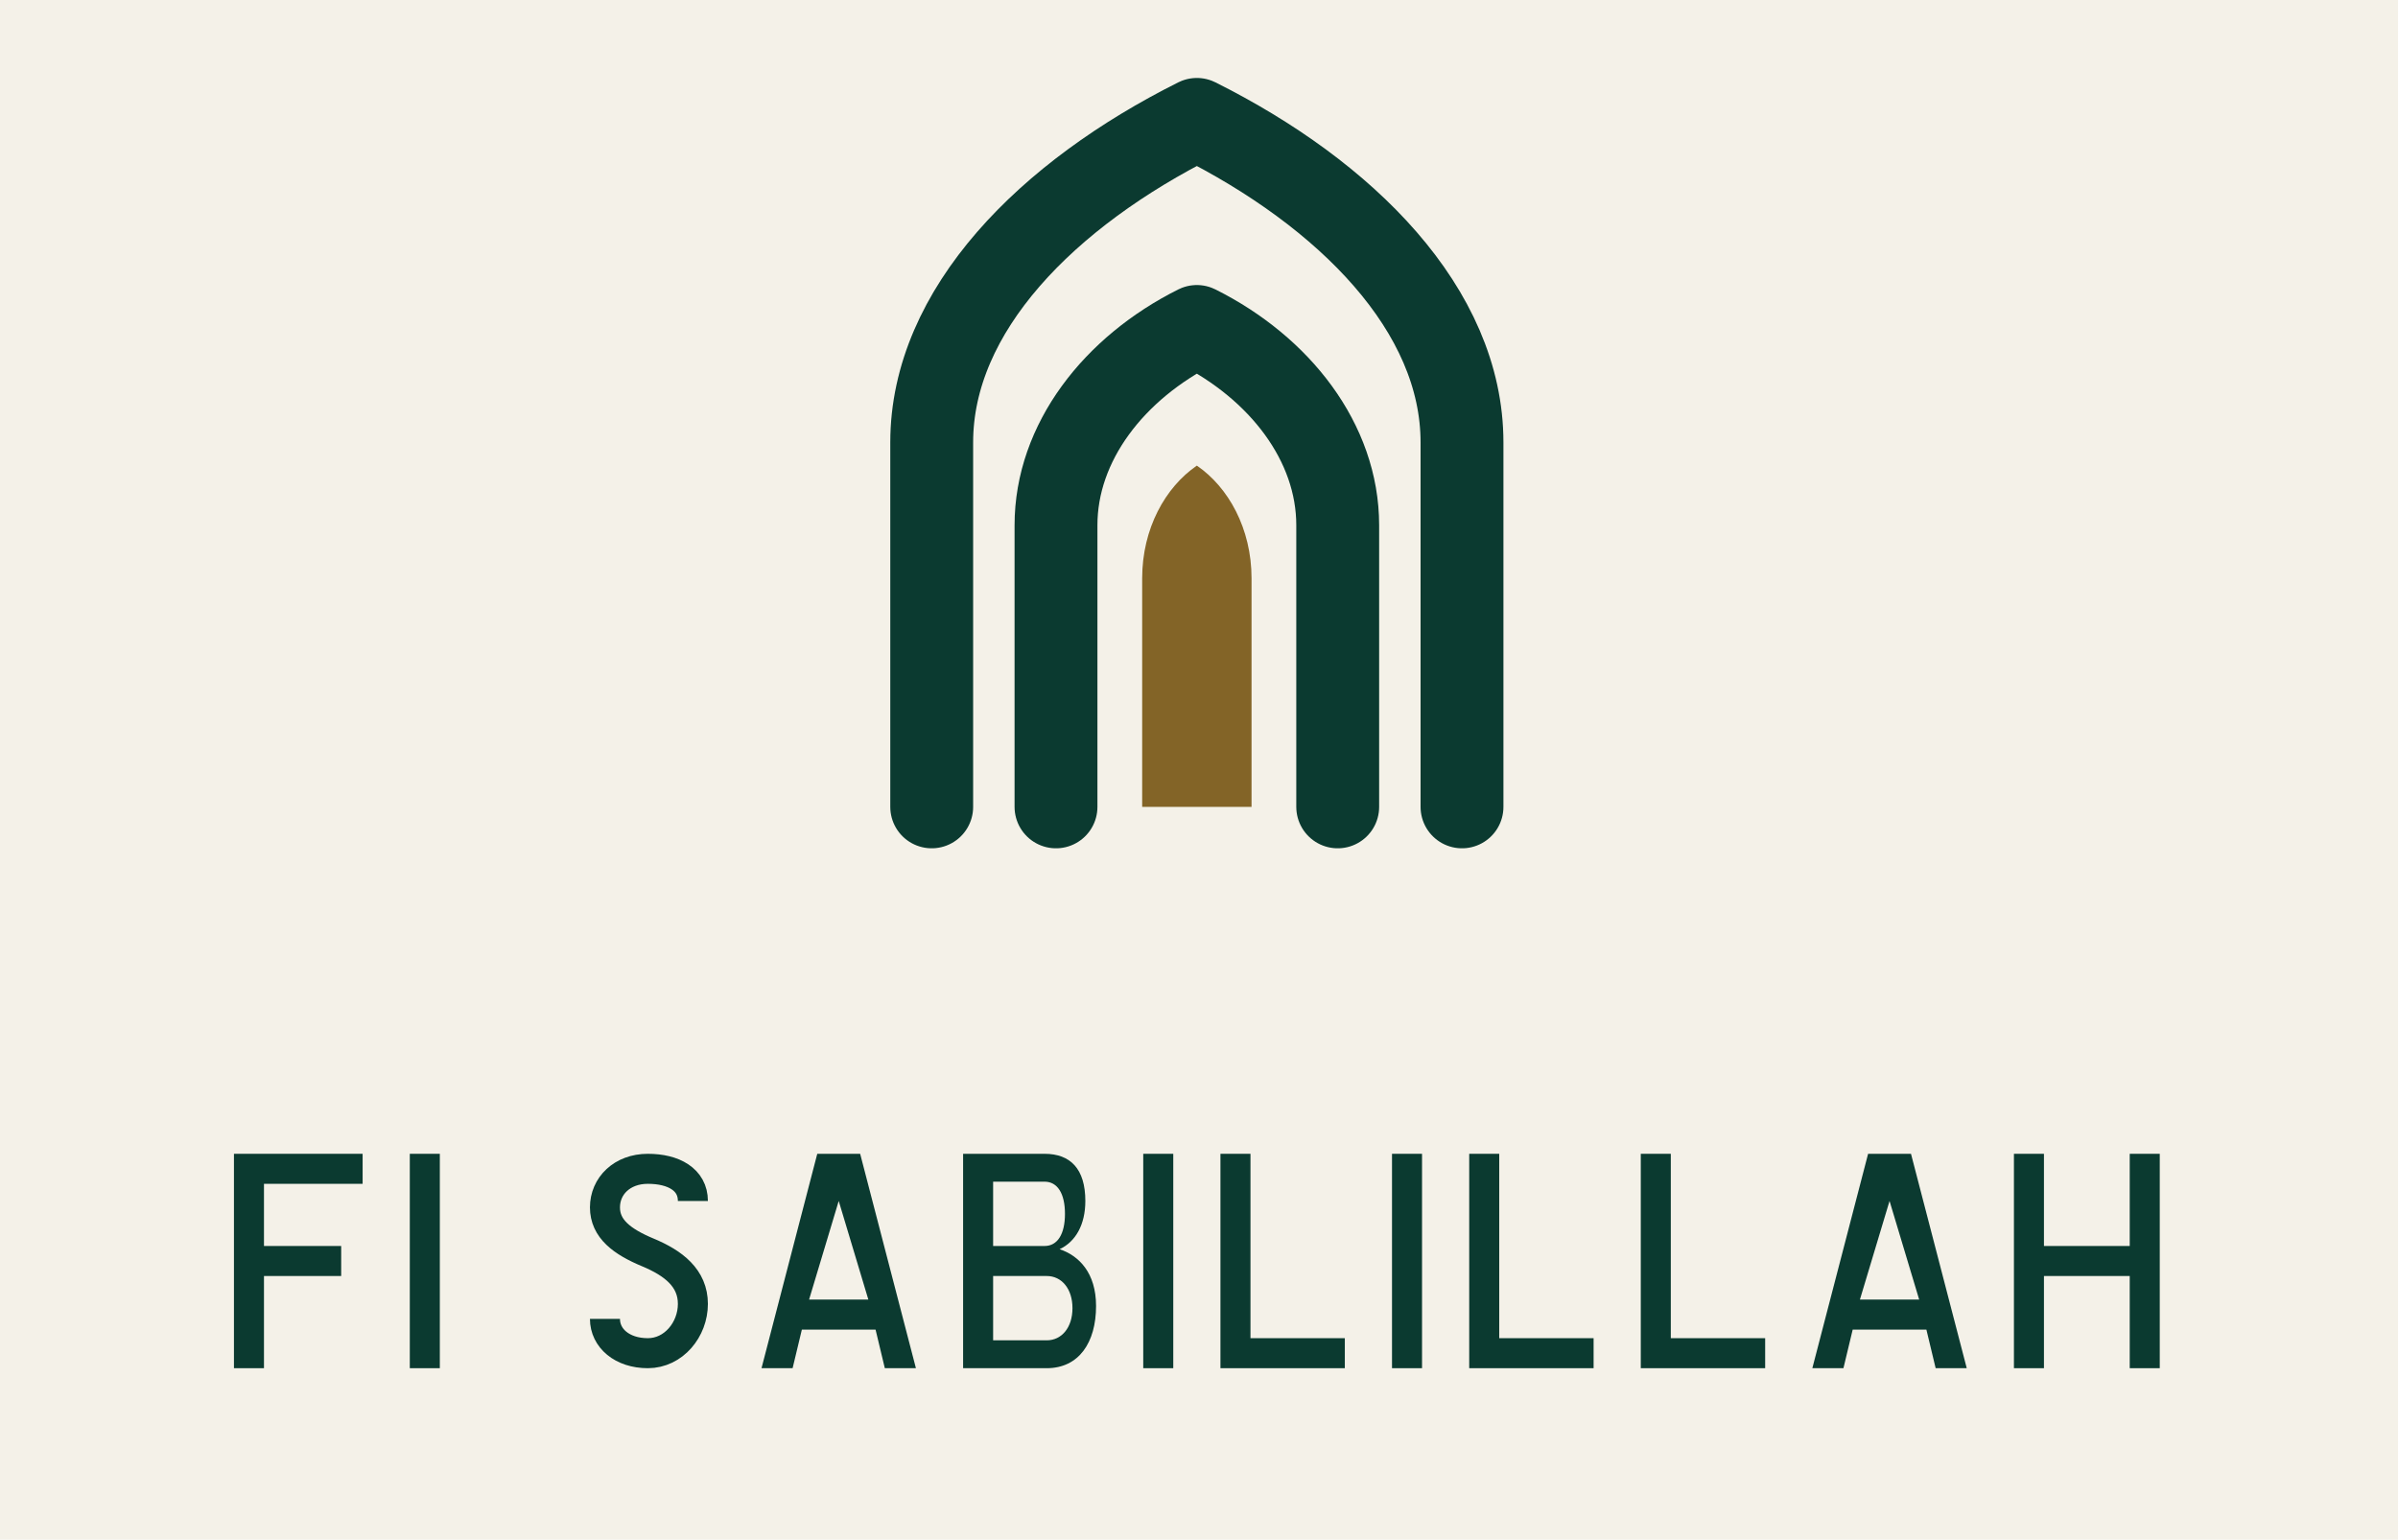
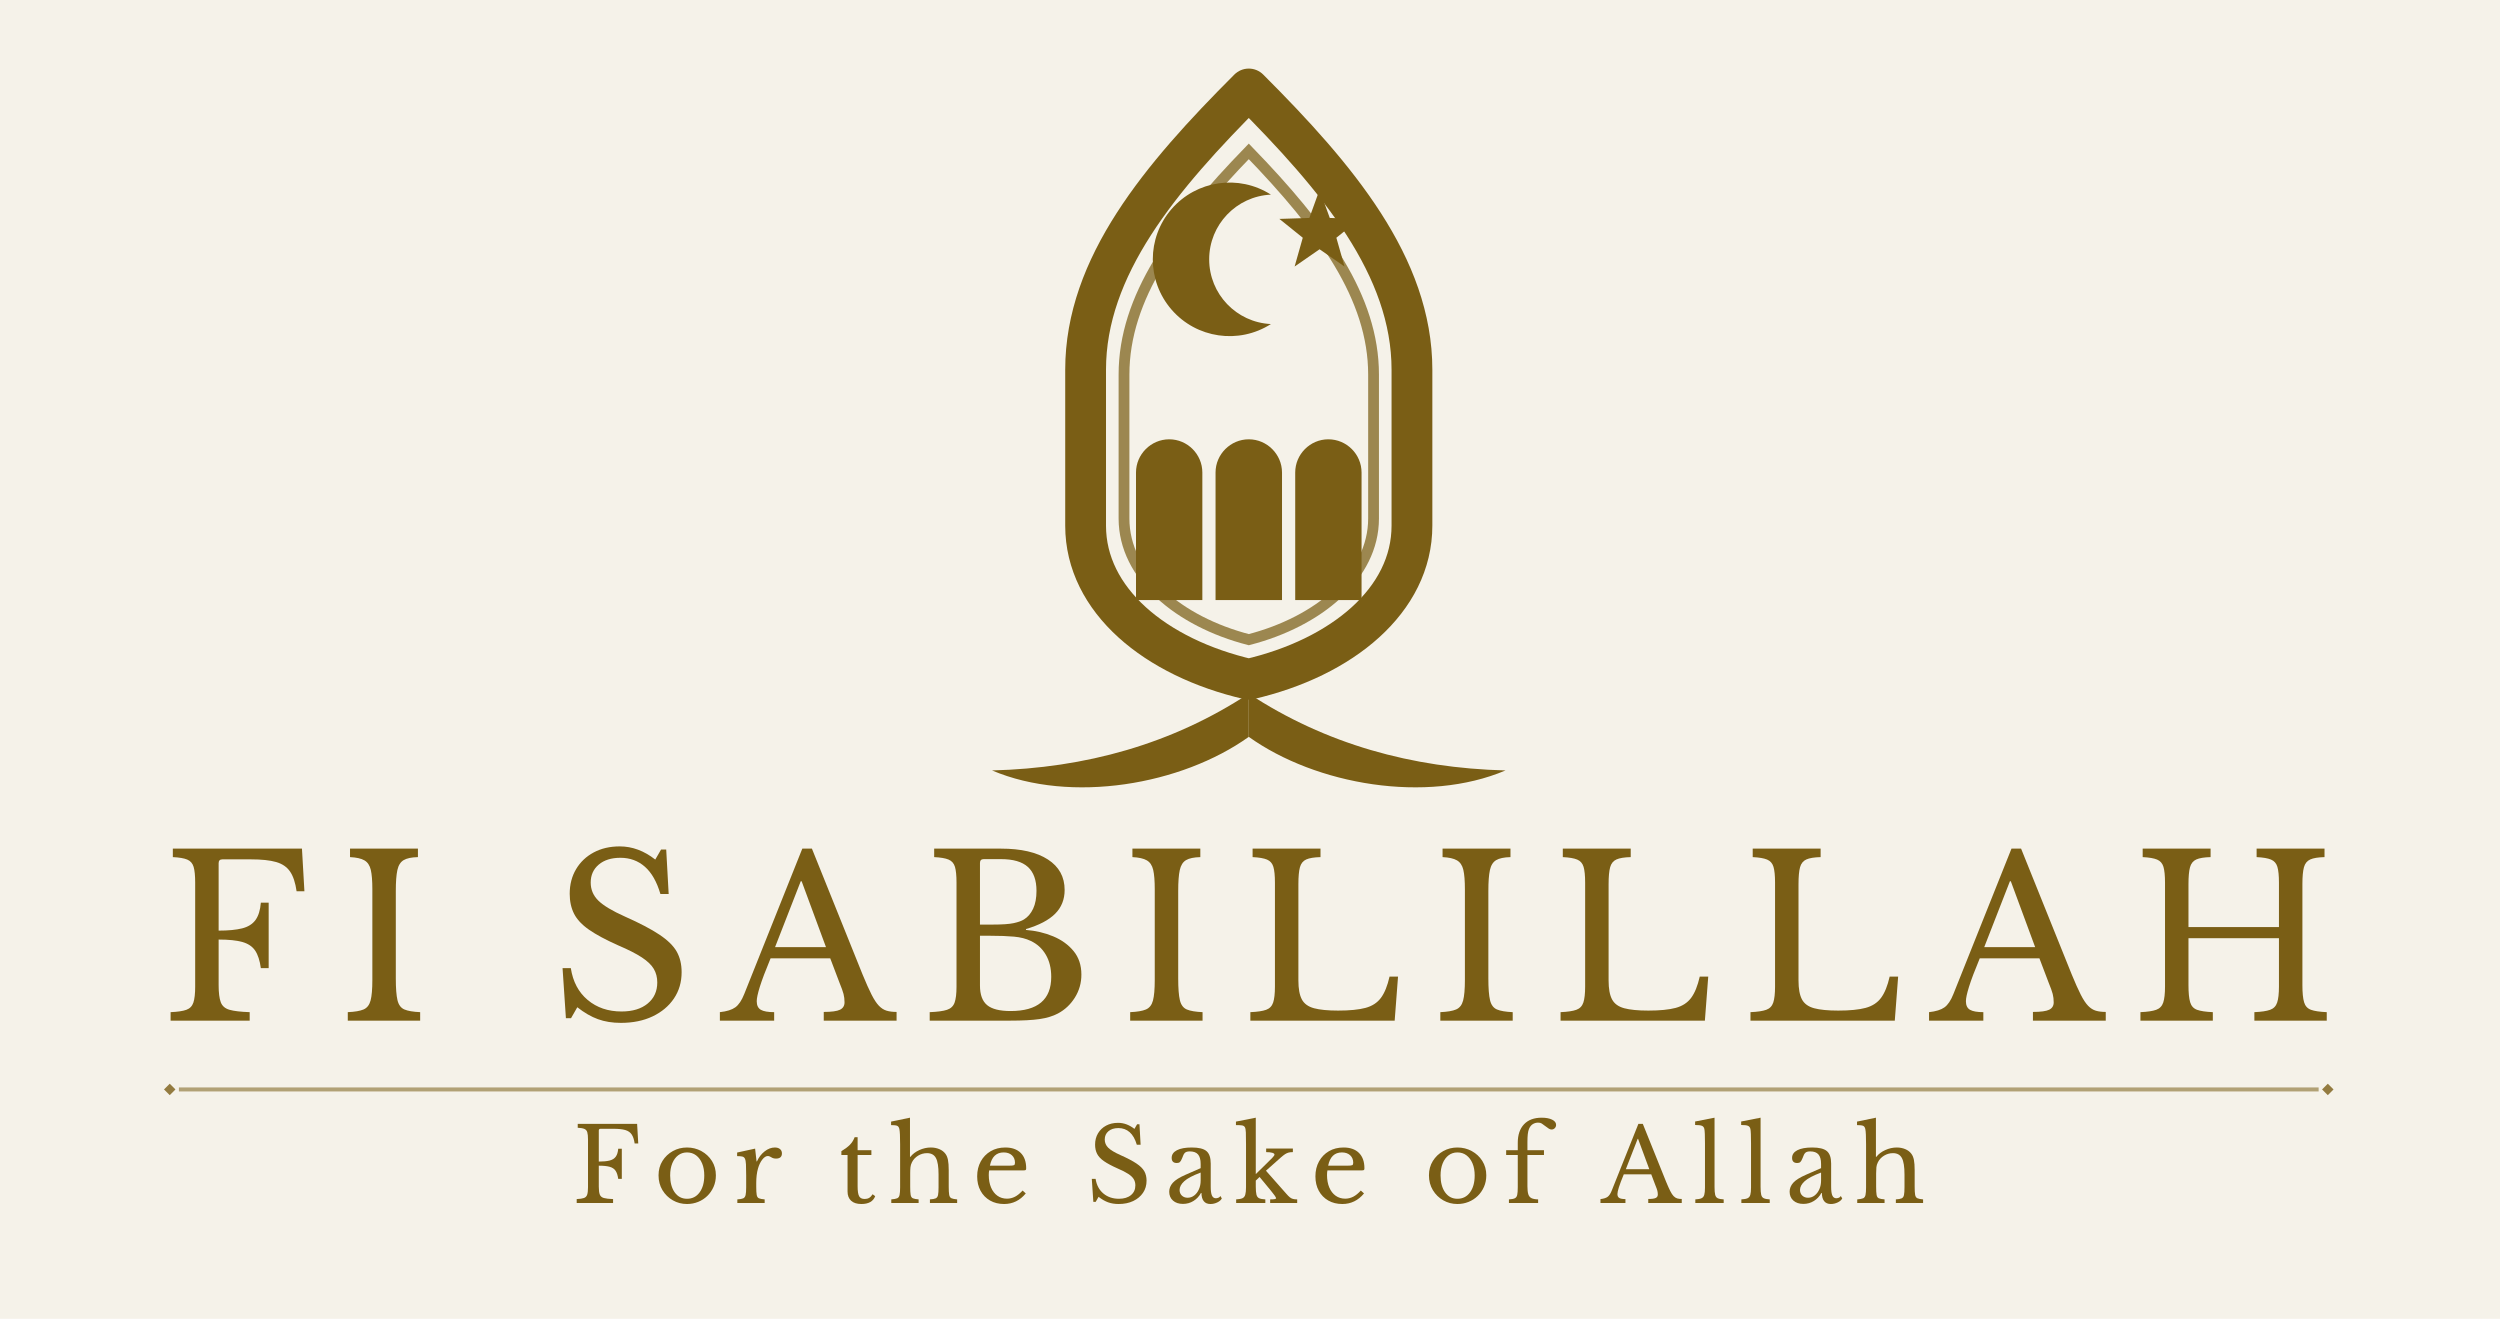
- <svg xmlns="http://www.w3.org/2000/svg" viewBox="0 0 246 158" role="img" aria-label="Fi Sabilillah">
-   <rect width="246" height="158" fill="#F4F1E8" />
-   <g transform="translate(68.38,1.20) scale(1.7)">
-     <g fill="none" stroke="#0B3A30" stroke-width="5.0" stroke-linecap="round" stroke-linejoin="round">
-       <path d="M16 48 L16 26 C16 18 23 11 32 6.5 C41 11 48 18 48 26 L48 48" />
-       <path d="M23.5 48 L23.5 31 C23.5 26 27 21.5 32 19 C37 21.5 40.5 26 40.5 31 L40.5 48" />
+ <svg xmlns="http://www.w3.org/2000/svg" viewBox="0 0 436 230" role="img" aria-label="Fi Sabilillah">
+   <rect width="436" height="230" fill="#F5F2E9" />
+   <g transform="translate(150.830,7.147) scale(2.09241)">
+     <path d="M32 4 C39.4 11.4 45.6 18.8 45.6 27.4 L45.6 40.4 C45.6 46.6 39.8 51.4 32 53.2 C24.2 51.4 18.4 46.6 18.4 40.4 L18.4 27.4 C18.4 18.8 24.6 11.4 32 4 Z" fill="none" stroke="#7A5E15" stroke-width="3.4" stroke-linejoin="round" />
+     <path d="M32 9.2 C38.2 15.6 42.4 21.4 42.4 27.8 L42.4 39.8 C42.4 44.6 37.8 48.4 32 49.9 C26.2 48.4 21.6 44.6 21.6 39.8 L21.6 27.8 C21.6 21.4 25.8 15.6 32 9.2 Z" fill="none" stroke="#7A5E15" stroke-width="0.9" opacity="0.72" />
+     <path d="M33.845 12.806 A6.4 6.4 0 1 0 33.845 23.594 A5.4 5.4 0 0 1 33.845 12.806 Z" fill="#7A5E15" />
+     <path d="M37.9 12.4 L38.75 14.75 L41.25 14.83 L39.3 16.4 L39.98 18.8 L37.9 17.36 L35.82 18.8 L36.5 16.4 L34.55 14.83 L37.05 14.75 Z" fill="#7A5E15" />
+     <path d="M22.60 46.60 L22.60 35.97 C22.60 34.45 23.85 33.20 25.37 33.20 C26.89 33.20 28.13 34.45 28.13 35.97 L28.13 46.60 Z M29.23 46.60 L29.23 35.97 C29.23 34.45 30.48 33.20 32.00 33.20 C33.52 33.20 34.77 34.45 34.77 35.97 L34.77 46.60 Z M35.87 46.60 L35.87 35.97 C35.87 34.45 37.11 33.20 38.63 33.20 C40.16 33.20 41.40 34.45 41.40 35.97 L41.40 46.60 Z" fill="#7A5E15" />
+     <path d="M32 54.4 C25.6 58.6 18.4 60.6 10.6 60.8 C17.2 63.6 26.4 62.0 32 58.0 Z" fill="#7A5E15" />
+     <path d="M32 54.4 C38.4 58.6 45.6 60.6 53.4 60.8 C46.8 63.6 37.6 62.0 32 58.0 Z" fill="#7A5E15" />
+   </g>
+   <g transform="translate(28.00,148.00)">
+     <g fill="#7A5E15">
+       <g transform="translate(0.00,30.00) scale(0.03896,-0.03896)">
+         <path d="M260.00 159.00Q260.00 108.00 269.50 82.50Q279.00 57.00 309.00 48.50Q339.00 40.00 399.00 38.00V0.00H45.00V38.00Q92.00 40.00 115.50 48.50Q139.00 57.00 147.00 81.00Q155.00 105.00 155.00 152.00V618.00Q155.00 665.00 148.00 688.50Q141.00 712.00 119.50 721.00Q98.00 730.00 55.00 732.00V770.00H633.00L644.00 579.00H609.00Q601.00 636.00 580.00 667.00Q559.00 698.00 517.50 710.00Q476.00 722.00 404.00 722.00H277.00Q260.00 722.00 260.00 705.00V403.00Q325.00 403.00 365.00 413.00Q405.00 423.00 425.00 450.50Q445.00 478.00 449.00 528.00H484.00V235.00H449.00Q442.00 286.00 423.50 313.50Q405.00 341.00 366.50 352.00Q328.00 363.00 260.00 363.00Z" />
+       </g>
+       <g transform="translate(30.90,30.00) scale(0.03896,-0.03896)">
+         <path d="M45.00 0.00V38.00Q92.00 40.00 115.50 50.00Q139.00 60.00 147.00 90.00Q155.00 120.00 155.00 182.00V588.00Q155.00 645.00 148.00 675.00Q141.00 705.00 119.50 717.50Q98.00 730.00 55.00 732.00V770.00H359.00V732.00Q316.00 731.00 295.00 718.50Q274.00 706.00 267.00 674.00Q260.00 642.00 260.00 581.00V189.00Q260.00 123.00 267.50 91.50Q275.00 60.00 298.50 50.00Q322.00 40.00 369.00 38.00V0.00Z" />
+       </g>
+       <g transform="translate(67.85,30.00) scale(0.03896,-0.03896)">
+         <path d="M73.00 11.00 58.00 235.00H95.00Q109.00 144.00 170.50 92.50Q232.00 41.00 322.00 41.00Q396.00 41.00 439.00 76.50Q482.00 112.00 482.00 171.00Q482.00 205.00 466.50 231.50Q451.00 258.00 413.00 283.00Q375.00 308.00 307.00 337.00Q224.00 374.00 176.50 407.00Q129.00 440.00 109.50 478.50Q90.00 517.00 90.00 568.00Q90.00 630.00 118.50 678.00Q147.00 726.00 197.50 753.00Q248.00 780.00 314.00 780.00Q398.00 780.00 473.00 721.00L499.00 766.00H522.00L533.00 567.00H496.00Q472.00 649.00 426.50 689.00Q381.00 729.00 317.00 729.00Q256.00 729.00 220.00 698.50Q184.00 668.00 184.00 618.00Q184.00 571.00 218.00 537.50Q252.00 504.00 337.00 466.00Q436.00 422.00 491.50 385.00Q547.00 348.00 569.00 309.00Q591.00 270.00 591.00 217.00Q591.00 150.00 556.50 99.00Q522.00 48.00 461.00 19.00Q400.00 -10.00 319.00 -10.00Q262.00 -10.00 216.50 6.50Q171.00 23.00 124.00 60.00L96.00 11.00Z" />
+       </g>
+       <g transform="translate(97.78,30.00) scale(0.03896,-0.03896)">
+         <path d="M-6.00 0.00V38.00Q40.00 43.00 63.00 59.50Q86.00 76.00 103.00 119.00L363.00 770.00H406.00L633.00 206.00Q656.00 150.00 673.00 116.50Q690.00 83.00 706.00 66.50Q722.00 50.00 740.50 44.50Q759.00 39.00 785.00 39.00V0.00H459.00V39.00Q512.00 39.00 532.00 49.00Q552.00 59.00 552.00 82.00Q552.00 102.00 547.50 119.50Q543.00 137.00 529.00 171.00L488.00 279.00H221.00Q187.00 197.00 173.00 152.00Q159.00 107.00 159.00 87.00Q159.00 59.00 177.50 48.50Q196.00 38.00 237.00 38.00V0.00ZM241.00 329.00H469.00L360.00 624.00H356.00Z" />
+       </g>
+       <g transform="translate(132.66,30.00) scale(0.03896,-0.03896)">
+         <path d="M38.00 0.00V38.00Q90.00 40.00 115.50 48.50Q141.00 57.00 149.50 81.00Q158.00 105.00 158.00 152.00V618.00Q158.00 665.00 151.00 688.50Q144.00 712.00 122.50 721.00Q101.00 730.00 58.00 732.00V770.00H357.00Q492.00 770.00 567.00 721.50Q642.00 673.00 642.00 585.00Q642.00 521.00 599.50 478.50Q557.00 436.00 469.00 410.00V406.00Q534.00 401.00 590.50 377.50Q647.00 354.00 682.00 311.50Q717.00 269.00 717.00 206.00Q717.00 150.00 688.00 103.50Q659.00 57.00 612.00 32.00Q578.00 14.00 529.50 7.00Q481.00 0.00 398.00 0.00ZM319.00 430.00Q384.00 430.00 414.00 436.50Q444.00 443.00 460.00 453.00Q486.00 469.00 501.00 501.00Q516.00 533.00 516.00 581.00Q516.00 653.00 477.50 688.00Q439.00 723.00 357.00 723.00H280.00Q263.00 723.00 263.00 706.00V430.00ZM400.00 43.00Q582.00 43.00 582.00 196.00Q582.00 254.00 557.50 295.50Q533.00 337.00 490.00 357.00Q459.00 372.00 415.50 376.00Q372.00 380.00 308.00 380.00H263.00V157.00Q263.00 96.00 295.00 69.50Q327.00 43.00 400.00 43.00Z" />
+       </g>
+       <g transform="translate(167.35,30.00) scale(0.03896,-0.03896)">
+         <path d="M45.00 0.00V38.00Q92.00 40.00 115.50 50.00Q139.00 60.00 147.00 90.00Q155.00 120.00 155.00 182.00V588.00Q155.00 645.00 148.00 675.00Q141.00 705.00 119.50 717.50Q98.00 730.00 55.00 732.00V770.00H359.00V732.00Q316.00 731.00 295.00 718.50Q274.00 706.00 267.00 674.00Q260.00 642.00 260.00 581.00V189.00Q260.00 123.00 267.50 91.50Q275.00 60.00 298.50 50.00Q322.00 40.00 369.00 38.00V0.00Z" />
+       </g>
+       <g transform="translate(188.31,30.00) scale(0.03896,-0.03896)">
+         <path d="M691.00 0.00H45.00V38.00Q92.00 40.00 115.50 48.50Q139.00 57.00 147.00 81.00Q155.00 105.00 155.00 152.00V618.00Q155.00 665.00 148.00 688.50Q141.00 712.00 119.50 721.00Q98.00 730.00 55.00 732.00V770.00H359.00V732.00Q316.00 731.00 295.00 721.50Q274.00 712.00 267.00 687.00Q260.00 662.00 260.00 611.00V180.00Q260.00 124.00 275.50 95.00Q291.00 66.00 330.00 55.50Q369.00 45.00 438.00 45.00Q515.00 45.00 560.00 57.00Q605.00 69.00 629.50 102.00Q654.00 135.00 668.00 197.00H706.00Z" />
+       </g>
+       <g transform="translate(221.44,30.00) scale(0.03896,-0.03896)">
+         <path d="M45.00 0.00V38.00Q92.00 40.00 115.50 50.00Q139.00 60.00 147.00 90.00Q155.00 120.00 155.00 182.00V588.00Q155.00 645.00 148.00 675.00Q141.00 705.00 119.50 717.50Q98.00 730.00 55.00 732.00V770.00H359.00V732.00Q316.00 731.00 295.00 718.50Q274.00 706.00 267.00 674.00Q260.00 642.00 260.00 581.00V189.00Q260.00 123.00 267.50 91.50Q275.00 60.00 298.50 50.00Q322.00 40.00 369.00 38.00V0.00Z" />
+       </g>
+       <g transform="translate(242.41,30.00) scale(0.03896,-0.03896)">
+         <path d="M691.00 0.00H45.00V38.00Q92.00 40.00 115.50 48.50Q139.00 57.00 147.00 81.00Q155.00 105.00 155.00 152.00V618.00Q155.00 665.00 148.00 688.50Q141.00 712.00 119.50 721.00Q98.00 730.00 55.00 732.00V770.00H359.00V732.00Q316.00 731.00 295.00 721.50Q274.00 712.00 267.00 687.00Q260.00 662.00 260.00 611.00V180.00Q260.00 124.00 275.50 95.00Q291.00 66.00 330.00 55.50Q369.00 45.00 438.00 45.00Q515.00 45.00 560.00 57.00Q605.00 69.00 629.50 102.00Q654.00 135.00 668.00 197.00H706.00Z" />
+       </g>
+       <g transform="translate(275.53,30.00) scale(0.03896,-0.03896)">
+         <path d="M691.00 0.00H45.00V38.00Q92.00 40.00 115.50 48.50Q139.00 57.00 147.00 81.00Q155.00 105.00 155.00 152.00V618.00Q155.00 665.00 148.00 688.50Q141.00 712.00 119.50 721.00Q98.00 730.00 55.00 732.00V770.00H359.00V732.00Q316.00 731.00 295.00 721.50Q274.00 712.00 267.00 687.00Q260.00 662.00 260.00 611.00V180.00Q260.00 124.00 275.50 95.00Q291.00 66.00 330.00 55.50Q369.00 45.00 438.00 45.00Q515.00 45.00 560.00 57.00Q605.00 69.00 629.50 102.00Q654.00 135.00 668.00 197.00H706.00Z" />
+       </g>
+       <g transform="translate(308.66,30.00) scale(0.03896,-0.03896)">
+         <path d="M-6.00 0.00V38.00Q40.00 43.00 63.00 59.50Q86.00 76.00 103.00 119.00L363.00 770.00H406.00L633.00 206.00Q656.00 150.00 673.00 116.50Q690.00 83.00 706.00 66.50Q722.00 50.00 740.50 44.50Q759.00 39.00 785.00 39.00V0.00H459.00V39.00Q512.00 39.00 532.00 49.00Q552.00 59.00 552.00 82.00Q552.00 102.00 547.50 119.50Q543.00 137.00 529.00 171.00L488.00 279.00H221.00Q187.00 197.00 173.00 152.00Q159.00 107.00 159.00 87.00Q159.00 59.00 177.50 48.50Q196.00 38.00 237.00 38.00V0.00ZM241.00 329.00H469.00L360.00 624.00H356.00Z" />
+       </g>
+       <g transform="translate(343.54,30.00) scale(0.03896,-0.03896)">
+         <path d="M770.00 159.00Q770.00 108.00 777.50 82.50Q785.00 57.00 808.50 48.50Q832.00 40.00 879.00 38.00V0.00H555.00V38.00Q602.00 40.00 625.50 48.50Q649.00 57.00 657.00 81.00Q665.00 105.00 665.00 152.00V369.00H260.00V159.00Q260.00 108.00 267.50 82.50Q275.00 57.00 298.50 48.50Q322.00 40.00 369.00 38.00V0.00H45.00V38.00Q92.00 40.00 115.50 48.50Q139.00 57.00 147.00 81.00Q155.00 105.00 155.00 152.00V618.00Q155.00 665.00 148.00 688.50Q141.00 712.00 119.50 721.00Q98.00 730.00 55.00 732.00V770.00H359.00V732.00Q316.00 731.00 295.00 721.50Q274.00 712.00 267.00 687.00Q260.00 662.00 260.00 611.00V419.00H665.00V618.00Q665.00 665.00 658.00 688.50Q651.00 712.00 629.50 721.00Q608.00 730.00 565.00 732.00V770.00H869.00V732.00Q826.00 731.00 805.00 721.50Q784.00 712.00 777.00 687.00Q770.00 662.00 770.00 611.00Z" />
+       </g>
    </g>
-     <path d="M28.7 48 L28.7 34.2 C28.7 31.2 30.1 28.7 32 27.4 C33.9 28.7 35.3 31.2 35.3 34.2 L35.3 48 Z" fill="#836427" />
  </g>
-   <g transform="translate(24.00,118.40)">
-     <path d="M0.00 0.00 L13.20 0.00 L13.20 3.08 L3.08 3.08 L3.08 9.46 L11.00 9.46 L11.00 12.54 L3.08 12.54 L3.08 22.00 L0.00 22.00 Z" fill="#0B3A30" fill-rule="nonzero" />
-     <path d="M18.04 0.00 L21.12 0.00 L21.12 22.00 L18.04 22.00 Z" fill="#0B3A30" fill-rule="nonzero" />
-     <path d="M47.08 4.84 C47.08 2.64 45.10 1.54 42.46 1.54 C39.82 1.54 38.06 3.30 38.06 5.50 C38.06 7.70 39.82 9.02 42.46 10.12 C45.10 11.22 47.08 12.76 47.08 15.40 C47.08 18.04 45.10 20.46 42.46 20.46 C39.82 20.46 38.06 18.92 38.06 16.94" fill="none" stroke="#0B3A30" stroke-width="3.08" stroke-linecap="butt" stroke-linejoin="round" />
-     <path d="M54.12 22.00 L59.84 0.00 L64.24 0.00 L69.96 22.00 L66.77 22.00 L65.82 18.04 L58.26 18.04 L57.31 22.00 Z M62.04 4.84 L59.00 14.96 L65.08 14.96 Z" fill="#0B3A30" fill-rule="evenodd" />
-     <path d="M74.80 0.00 L83.16 0.00 C85.80 0.00 87.34 1.54 87.34 4.84 C87.34 7.26 86.35 9.02 84.70 9.79 C86.68 10.45 88.44 12.21 88.44 15.62 C88.44 19.36 86.68 22.00 83.38 22.00 L74.80 22.00 Z M77.88 2.86 L83.16 2.86 C84.48 2.86 85.25 4.07 85.25 6.16 C85.25 8.25 84.48 9.46 83.16 9.46 L77.88 9.46 Z M77.88 12.54 L83.38 12.54 C84.92 12.54 86.02 13.86 86.02 15.84 C86.02 17.82 84.92 19.14 83.38 19.14 L77.88 19.14 Z" fill="#0B3A30" fill-rule="evenodd" />
-     <path d="M93.28 0.00 L96.36 0.00 L96.36 22.00 L93.28 22.00 Z" fill="#0B3A30" fill-rule="nonzero" />
-     <path d="M101.20 0.00 L104.28 0.00 L104.28 18.92 L113.96 18.92 L113.96 22.00 L101.20 22.00 Z" fill="#0B3A30" fill-rule="nonzero" />
-     <path d="M118.80 0.00 L121.88 0.00 L121.88 22.00 L118.80 22.00 Z" fill="#0B3A30" fill-rule="nonzero" />
-     <path d="M126.72 0.00 L129.80 0.00 L129.80 18.92 L139.48 18.92 L139.48 22.00 L126.72 22.00 Z" fill="#0B3A30" fill-rule="nonzero" />
-     <path d="M144.32 0.00 L147.40 0.00 L147.40 18.92 L157.08 18.92 L157.08 22.00 L144.32 22.00 Z" fill="#0B3A30" fill-rule="nonzero" />
-     <path d="M161.92 22.00 L167.64 0.00 L172.04 0.00 L177.76 22.00 L174.57 22.00 L173.62 18.04 L166.06 18.04 L165.11 22.00 Z M169.84 4.84 L166.80 14.96 L172.88 14.96 Z" fill="#0B3A30" fill-rule="evenodd" />
-     <path d="M182.60 0.00 L185.68 0.00 L185.68 9.46 L194.48 9.46 L194.48 0.00 L197.56 0.00 L197.56 22.00 L194.48 22.00 L194.48 12.54 L185.68 12.54 L185.68 22.00 L182.60 22.00 Z" fill="#0B3A30" fill-rule="nonzero" />
+   <rect x="31.20" y="189.65" width="373.17" height="0.7" fill="#7A5E15" opacity="0.55" />
+   <path d="M29.60 189.00 L30.60 190.00 L29.60 191.00 L28.60 190.00 Z" fill="#7A5E15" opacity="0.8" />
+   <path d="M405.97 189.00 L406.97 190.00 L405.97 191.00 L404.97 190.00 Z" fill="#7A5E15" opacity="0.8" />
+   <g transform="translate(99.77,0)">
+     <g fill="#7A5E15">
+       <g transform="translate(0.00,209.80) scale(0.01792,-0.01792)">
+         <path d="M260.00 159.00Q260.00 108.00 269.50 82.50Q279.00 57.00 309.00 48.50Q339.00 40.00 399.00 38.00V0.00H45.00V38.00Q92.00 40.00 115.50 48.50Q139.00 57.00 147.00 81.00Q155.00 105.00 155.00 152.00V618.00Q155.00 665.00 148.00 688.50Q141.00 712.00 119.50 721.00Q98.00 730.00 55.00 732.00V770.00H633.00L644.00 579.00H609.00Q601.00 636.00 580.00 667.00Q559.00 698.00 517.50 710.00Q476.00 722.00 404.00 722.00H277.00Q260.00 722.00 260.00 705.00V403.00Q325.00 403.00 365.00 413.00Q405.00 423.00 425.00 450.50Q445.00 478.00 449.00 528.00H484.00V235.00H449.00Q442.00 286.00 423.50 313.50Q405.00 341.00 366.50 352.00Q328.00 363.00 260.00 363.00Z" />
+       </g>
+       <g transform="translate(14.22,209.80) scale(0.01792,-0.01792)">
+         <path d="M325.00 540.00Q401.00 540.00 465.00 505.00Q529.00 470.00 567.50 409.00Q606.00 348.00 606.00 269.00Q606.00 208.00 583.50 157.00Q561.00 106.00 522.50 68.50Q484.00 31.00 433.00 10.50Q382.00 -10.00 325.00 -10.00Q250.00 -10.00 187.00 26.00Q124.00 62.00 86.00 125.00Q48.00 188.00 48.00 269.00Q48.00 348.00 86.00 409.00Q124.00 470.00 187.00 505.00Q250.00 540.00 325.00 540.00ZM325.00 492.00Q276.00 492.00 239.00 464.00Q202.00 436.00 181.50 385.50Q161.00 335.00 161.00 268.00Q161.00 165.00 205.50 103.00Q250.00 41.00 325.00 41.00Q402.00 41.00 447.50 103.00Q493.00 165.00 493.00 268.00Q493.00 335.00 472.00 385.00Q451.00 435.00 413.50 463.50Q376.00 492.00 325.00 492.00Z" />
+       </g>
+       <g transform="translate(28.14,209.80) scale(0.01792,-0.01792)">
+         <path d="M222.00 193.00V159.00Q222.00 104.00 226.50 78.50Q231.00 53.00 248.50 45.50Q266.00 38.00 304.00 35.00V0.00H38.00V35.00Q77.00 37.00 95.00 45.00Q113.00 53.00 118.50 77.50Q124.00 102.00 124.00 152.00V269.00Q124.00 337.00 122.00 375.50Q120.00 414.00 112.00 431.00Q104.00 448.00 86.00 452.00Q68.00 456.00 36.00 456.00V491.00L211.00 529.00L225.00 405.00H229.00Q256.00 465.00 304.00 502.50Q352.00 540.00 403.00 540.00Q435.00 540.00 453.50 524.50Q472.00 509.00 472.00 483.00Q472.00 432.00 414.00 432.00Q393.00 432.00 380.00 438.50Q367.00 445.00 357.00 451.00Q347.00 457.00 335.00 457.00Q308.00 457.00 281.00 422.50Q254.00 388.00 239.00 335.00Q222.00 276.00 222.00 193.00Z" />
+       </g>
+       <g transform="translate(46.25,209.80) scale(0.01792,-0.01792)">
+         <path d="M100.00 467.00H40.00V504.00Q93.00 536.00 123.00 566.50Q153.00 597.00 169.00 640.00H198.00V514.00H332.00V467.00H198.00V163.00Q198.00 93.00 212.50 66.00Q227.00 39.00 267.00 39.00Q292.00 39.00 310.00 49.50Q328.00 60.00 344.00 85.00L369.00 66.00Q340.00 -10.00 235.00 -10.00Q169.00 -10.00 134.50 22.00Q100.00 54.00 100.00 112.00Z" />
+       </g>
+       <g transform="translate(55.24,209.80) scale(0.01792,-0.01792)">
+         <path d="M208.00 287.00V159.00Q208.00 104.00 212.50 78.50Q217.00 53.00 234.50 45.50Q252.00 38.00 290.00 35.00V0.00H24.00V35.00Q63.00 38.00 81.00 45.50Q99.00 53.00 104.50 77.50Q110.00 102.00 110.00 152.00V571.00Q110.00 684.00 103.00 718.00Q98.00 743.00 82.50 750.50Q67.00 758.00 22.00 758.00V792.00L206.00 830.00V449.00H210.00Q242.00 490.00 297.00 515.00Q352.00 540.00 409.00 540.00Q453.00 540.00 490.50 524.50Q528.00 509.00 550.00 480.00Q568.00 457.00 575.50 420.00Q583.00 383.00 583.00 319.00V159.00Q583.00 105.00 587.50 79.50Q592.00 54.00 609.50 46.00Q627.00 38.00 665.00 35.00V0.00H400.00V35.00Q438.00 37.00 456.00 45.00Q474.00 53.00 479.00 77.50Q484.00 102.00 484.00 152.00V278.00Q484.00 390.00 458.50 437.50Q433.00 485.00 372.00 485.00Q325.00 485.00 285.00 460.50Q245.00 436.00 225.00 396.00Q213.00 372.00 210.50 347.00Q208.00 322.00 208.00 287.00Z" />
+       </g>
+       <g transform="translate(69.77,209.80) scale(0.01792,-0.01792)">
+         <path d="M491.00 121.00 522.00 93.00Q437.00 -10.00 311.00 -10.00Q233.00 -10.00 174.00 24.00Q115.00 58.00 82.00 118.50Q49.00 179.00 49.00 259.00Q49.00 341.00 84.00 404.50Q119.00 468.00 180.50 504.00Q242.00 540.00 323.00 540.00Q419.00 540.00 472.50 487.50Q526.00 435.00 526.00 337.00Q526.00 324.00 520.50 320.50Q515.00 317.00 495.00 317.00H166.00Q164.00 309.00 163.00 297.50Q162.00 286.00 162.00 272.00Q162.00 203.00 184.00 151.00Q206.00 99.00 246.00 70.50Q286.00 42.00 339.00 42.00Q380.00 42.00 417.00 61.00Q454.00 80.00 491.00 121.00ZM173.00 363.00H357.00Q398.00 363.00 407.50 368.00Q417.00 373.00 417.00 391.00Q417.00 437.00 387.00 464.50Q357.00 492.00 307.00 492.00Q199.00 492.00 173.00 363.00Z" />
+       </g>
+       <g transform="translate(89.60,209.80) scale(0.01792,-0.01792)">
+         <path d="M73.00 11.00 58.00 235.00H95.00Q109.00 144.00 170.50 92.50Q232.00 41.00 322.00 41.00Q396.00 41.00 439.00 76.50Q482.00 112.00 482.00 171.00Q482.00 205.00 466.50 231.50Q451.00 258.00 413.00 283.00Q375.00 308.00 307.00 337.00Q224.00 374.00 176.50 407.00Q129.00 440.00 109.50 478.50Q90.00 517.00 90.00 568.00Q90.00 630.00 118.50 678.00Q147.00 726.00 197.50 753.00Q248.00 780.00 314.00 780.00Q398.00 780.00 473.00 721.00L499.00 766.00H522.00L533.00 567.00H496.00Q472.00 649.00 426.50 689.00Q381.00 729.00 317.00 729.00Q256.00 729.00 220.00 698.50Q184.00 668.00 184.00 618.00Q184.00 571.00 218.00 537.50Q252.00 504.00 337.00 466.00Q436.00 422.00 491.50 385.00Q547.00 348.00 569.00 309.00Q591.00 270.00 591.00 217.00Q591.00 150.00 556.50 99.00Q522.00 48.00 461.00 19.00Q400.00 -10.00 319.00 -10.00Q262.00 -10.00 216.50 6.50Q171.00 23.00 124.00 60.00L96.00 11.00Z" />
+       </g>
+       <g transform="translate(103.37,209.80) scale(0.01792,-0.01792)">
+         <path d="M205.00 276.00 349.00 339.00V380.00Q349.00 443.00 323.50 472.50Q298.00 502.00 243.00 502.00Q211.00 502.00 196.50 489.00Q182.00 476.00 169.00 437.00Q158.00 409.00 147.50 399.00Q137.00 389.00 117.00 389.00Q67.00 389.00 67.00 439.00Q67.00 487.00 118.00 513.50Q169.00 540.00 263.00 540.00Q364.00 540.00 405.50 505.00Q447.00 470.00 447.00 384.00V160.00Q447.00 98.00 459.00 72.00Q471.00 46.00 497.00 46.00Q507.00 46.00 520.50 50.50Q534.00 55.00 541.00 68.00L555.00 44.00Q543.00 21.00 511.00 5.50Q479.00 -10.00 444.00 -10.00Q401.00 -10.00 379.00 18.00Q357.00 46.00 357.00 97.00H352.00Q325.00 48.00 279.00 19.50Q233.00 -9.00 177.00 -9.00Q116.00 -9.00 79.50 23.50Q43.00 56.00 43.00 110.00Q43.00 157.00 78.00 196.50Q113.00 236.00 205.00 276.00ZM349.00 217.00V296.00Q234.00 253.00 189.00 211.50Q144.00 170.00 144.00 127.00Q144.00 93.00 166.00 72.00Q188.00 51.00 222.00 51.00Q258.00 51.00 287.00 73.50Q316.00 96.00 332.50 134.00Q349.00 172.00 349.00 217.00Z" />
+       </g>
+       <g transform="translate(115.51,209.80) scale(0.01792,-0.01792)">
+         <path d="M17.00 0.00V35.00Q57.00 37.00 77.50 46.00Q98.00 55.00 105.50 80.00Q113.00 105.00 113.00 152.00V571.00Q113.00 647.00 111.50 686.50Q110.00 726.00 101.00 739.00Q92.00 753.00 71.00 755.50Q50.00 758.00 15.00 758.00V792.00L208.00 830.00V281.00L301.00 372.00Q346.00 416.00 368.00 438.50Q390.00 461.00 390.00 471.00Q390.00 482.00 369.00 488.50Q348.00 495.00 309.00 495.00V530.00H569.00V495.00Q544.00 495.00 527.00 490.50Q510.00 486.00 493.00 475.00Q476.00 464.00 451.00 442.00L307.00 314.00L505.00 90.00Q524.00 68.00 538.50 56.00Q553.00 44.00 569.50 39.50Q586.00 35.00 611.00 35.00V0.00H348.00V35.00Q381.00 35.00 393.50 38.00Q406.00 41.00 406.00 46.00Q405.00 54.00 390.00 75.00Q375.00 96.00 351.00 125.00L245.00 253.00L208.00 218.00V159.00Q208.00 108.00 214.50 81.50Q221.00 55.00 241.00 46.00Q261.00 37.00 301.00 35.00V0.00Z" />
+       </g>
+       <g transform="translate(128.76,209.80) scale(0.01792,-0.01792)">
+         <path d="M491.00 121.00 522.00 93.00Q437.00 -10.00 311.00 -10.00Q233.00 -10.00 174.00 24.00Q115.00 58.00 82.00 118.50Q49.00 179.00 49.00 259.00Q49.00 341.00 84.00 404.50Q119.00 468.00 180.50 504.00Q242.00 540.00 323.00 540.00Q419.00 540.00 472.50 487.50Q526.00 435.00 526.00 337.00Q526.00 324.00 520.50 320.50Q515.00 317.00 495.00 317.00H166.00Q164.00 309.00 163.00 297.50Q162.00 286.00 162.00 272.00Q162.00 203.00 184.00 151.00Q206.00 99.00 246.00 70.50Q286.00 42.00 339.00 42.00Q380.00 42.00 417.00 61.00Q454.00 80.00 491.00 121.00ZM173.00 363.00H357.00Q398.00 363.00 407.50 368.00Q417.00 373.00 417.00 391.00Q417.00 437.00 387.00 464.50Q357.00 492.00 307.00 492.00Q199.00 492.00 173.00 363.00Z" />
+       </g>
+       <g transform="translate(148.58,209.80) scale(0.01792,-0.01792)">
+         <path d="M325.00 540.00Q401.00 540.00 465.00 505.00Q529.00 470.00 567.50 409.00Q606.00 348.00 606.00 269.00Q606.00 208.00 583.50 157.00Q561.00 106.00 522.50 68.50Q484.00 31.00 433.00 10.50Q382.00 -10.00 325.00 -10.00Q250.00 -10.00 187.00 26.00Q124.00 62.00 86.00 125.00Q48.00 188.00 48.00 269.00Q48.00 348.00 86.00 409.00Q124.00 470.00 187.00 505.00Q250.00 540.00 325.00 540.00ZM325.00 492.00Q276.00 492.00 239.00 464.00Q202.00 436.00 181.50 385.50Q161.00 335.00 161.00 268.00Q161.00 165.00 205.50 103.00Q250.00 41.00 325.00 41.00Q402.00 41.00 447.50 103.00Q493.00 165.00 493.00 268.00Q493.00 335.00 472.00 385.00Q451.00 435.00 413.50 463.50Q376.00 492.00 325.00 492.00Z" />
+       </g>
+       <g transform="translate(162.51,209.80) scale(0.01792,-0.01792)">
+         <path d="M49.00 0.00V35.00Q87.00 37.00 105.50 45.50Q124.00 54.00 129.50 78.50Q135.00 103.00 135.00 153.00V467.00H22.00V514.00H135.00V586.00Q135.00 701.00 195.50 765.50Q256.00 830.00 368.00 830.00Q430.00 830.00 469.00 811.00Q508.00 792.00 508.00 760.00Q508.00 742.00 495.50 728.50Q483.00 715.00 464.00 715.00Q451.00 715.00 438.00 723.00Q425.00 731.00 403.00 748.00Q381.00 765.00 368.00 773.50Q355.00 782.00 333.00 782.00Q304.00 782.00 280.50 767.00Q257.00 752.00 244.00 720.00Q236.00 700.00 232.50 670.00Q229.00 640.00 229.00 592.00V514.00H390.00V467.00H229.00V161.00Q229.00 112.00 237.50 85.00Q246.00 58.00 268.50 47.00Q291.00 36.00 333.00 35.00V0.00Z" />
+       </g>
+       <g transform="translate(179.46,209.80) scale(0.01792,-0.01792)">
+         <path d="M-6.00 0.00V38.00Q40.00 43.00 63.00 59.50Q86.00 76.00 103.00 119.00L363.00 770.00H406.00L633.00 206.00Q656.00 150.00 673.00 116.50Q690.00 83.00 706.00 66.50Q722.00 50.00 740.50 44.50Q759.00 39.00 785.00 39.00V0.00H459.00V39.00Q512.00 39.00 532.00 49.00Q552.00 59.00 552.00 82.00Q552.00 102.00 547.50 119.50Q543.00 137.00 529.00 171.00L488.00 279.00H221.00Q187.00 197.00 173.00 152.00Q159.00 107.00 159.00 87.00Q159.00 59.00 177.50 48.50Q196.00 38.00 237.00 38.00V0.00ZM241.00 329.00H469.00L360.00 624.00H356.00Z" />
+       </g>
+       <g transform="translate(195.50,209.80) scale(0.01792,-0.01792)">
+         <path d="M209.00 830.00V156.00Q209.00 106.00 215.00 80.50Q221.00 55.00 240.50 46.00Q260.00 37.00 298.00 35.00V0.00H22.00V35.00Q62.00 37.00 82.00 46.00Q102.00 55.00 109.00 79.00Q116.00 103.00 116.00 149.00V580.00Q116.00 634.00 114.50 670.50Q113.00 707.00 110.00 720.00Q105.00 743.00 86.50 751.00Q68.00 759.00 20.00 759.00V793.00Z" />
+       </g>
+       <g transform="translate(203.53,209.80) scale(0.01792,-0.01792)">
+         <path d="M209.00 830.00V156.00Q209.00 106.00 215.00 80.50Q221.00 55.00 240.50 46.00Q260.00 37.00 298.00 35.00V0.00H22.00V35.00Q62.00 37.00 82.00 46.00Q102.00 55.00 109.00 79.00Q116.00 103.00 116.00 149.00V580.00Q116.00 634.00 114.50 670.50Q113.00 707.00 110.00 720.00Q105.00 743.00 86.50 751.00Q68.00 759.00 20.00 759.00V793.00Z" />
+       </g>
+       <g transform="translate(211.57,209.80) scale(0.01792,-0.01792)">
+         <path d="M205.00 276.00 349.00 339.00V380.00Q349.00 443.00 323.50 472.50Q298.00 502.00 243.00 502.00Q211.00 502.00 196.50 489.00Q182.00 476.00 169.00 437.00Q158.00 409.00 147.50 399.00Q137.00 389.00 117.00 389.00Q67.00 389.00 67.00 439.00Q67.00 487.00 118.00 513.50Q169.00 540.00 263.00 540.00Q364.00 540.00 405.50 505.00Q447.00 470.00 447.00 384.00V160.00Q447.00 98.00 459.00 72.00Q471.00 46.00 497.00 46.00Q507.00 46.00 520.50 50.50Q534.00 55.00 541.00 68.00L555.00 44.00Q543.00 21.00 511.00 5.50Q479.00 -10.00 444.00 -10.00Q401.00 -10.00 379.00 18.00Q357.00 46.00 357.00 97.00H352.00Q325.00 48.00 279.00 19.50Q233.00 -9.00 177.00 -9.00Q116.00 -9.00 79.50 23.50Q43.00 56.00 43.00 110.00Q43.00 157.00 78.00 196.50Q113.00 236.00 205.00 276.00ZM349.00 217.00V296.00Q234.00 253.00 189.00 211.50Q144.00 170.00 144.00 127.00Q144.00 93.00 166.00 72.00Q188.00 51.00 222.00 51.00Q258.00 51.00 287.00 73.50Q316.00 96.00 332.50 134.00Q349.00 172.00 349.00 217.00Z" />
+       </g>
+       <g transform="translate(223.70,209.80) scale(0.01792,-0.01792)">
+         <path d="M208.00 287.00V159.00Q208.00 104.00 212.50 78.50Q217.00 53.00 234.50 45.50Q252.00 38.00 290.00 35.00V0.00H24.00V35.00Q63.00 38.00 81.00 45.50Q99.00 53.00 104.50 77.50Q110.00 102.00 110.00 152.00V571.00Q110.00 684.00 103.00 718.00Q98.00 743.00 82.50 750.50Q67.00 758.00 22.00 758.00V792.00L206.00 830.00V449.00H210.00Q242.00 490.00 297.00 515.00Q352.00 540.00 409.00 540.00Q453.00 540.00 490.50 524.50Q528.00 509.00 550.00 480.00Q568.00 457.00 575.50 420.00Q583.00 383.00 583.00 319.00V159.00Q583.00 105.00 587.50 79.50Q592.00 54.00 609.50 46.00Q627.00 38.00 665.00 35.00V0.00H400.00V35.00Q438.00 37.00 456.00 45.00Q474.00 53.00 479.00 77.50Q484.00 102.00 484.00 152.00V278.00Q484.00 390.00 458.50 437.50Q433.00 485.00 372.00 485.00Q325.00 485.00 285.00 460.50Q245.00 436.00 225.00 396.00Q213.00 372.00 210.50 347.00Q208.00 322.00 208.00 287.00Z" />
+       </g>
+     </g>
  </g>
</svg>
